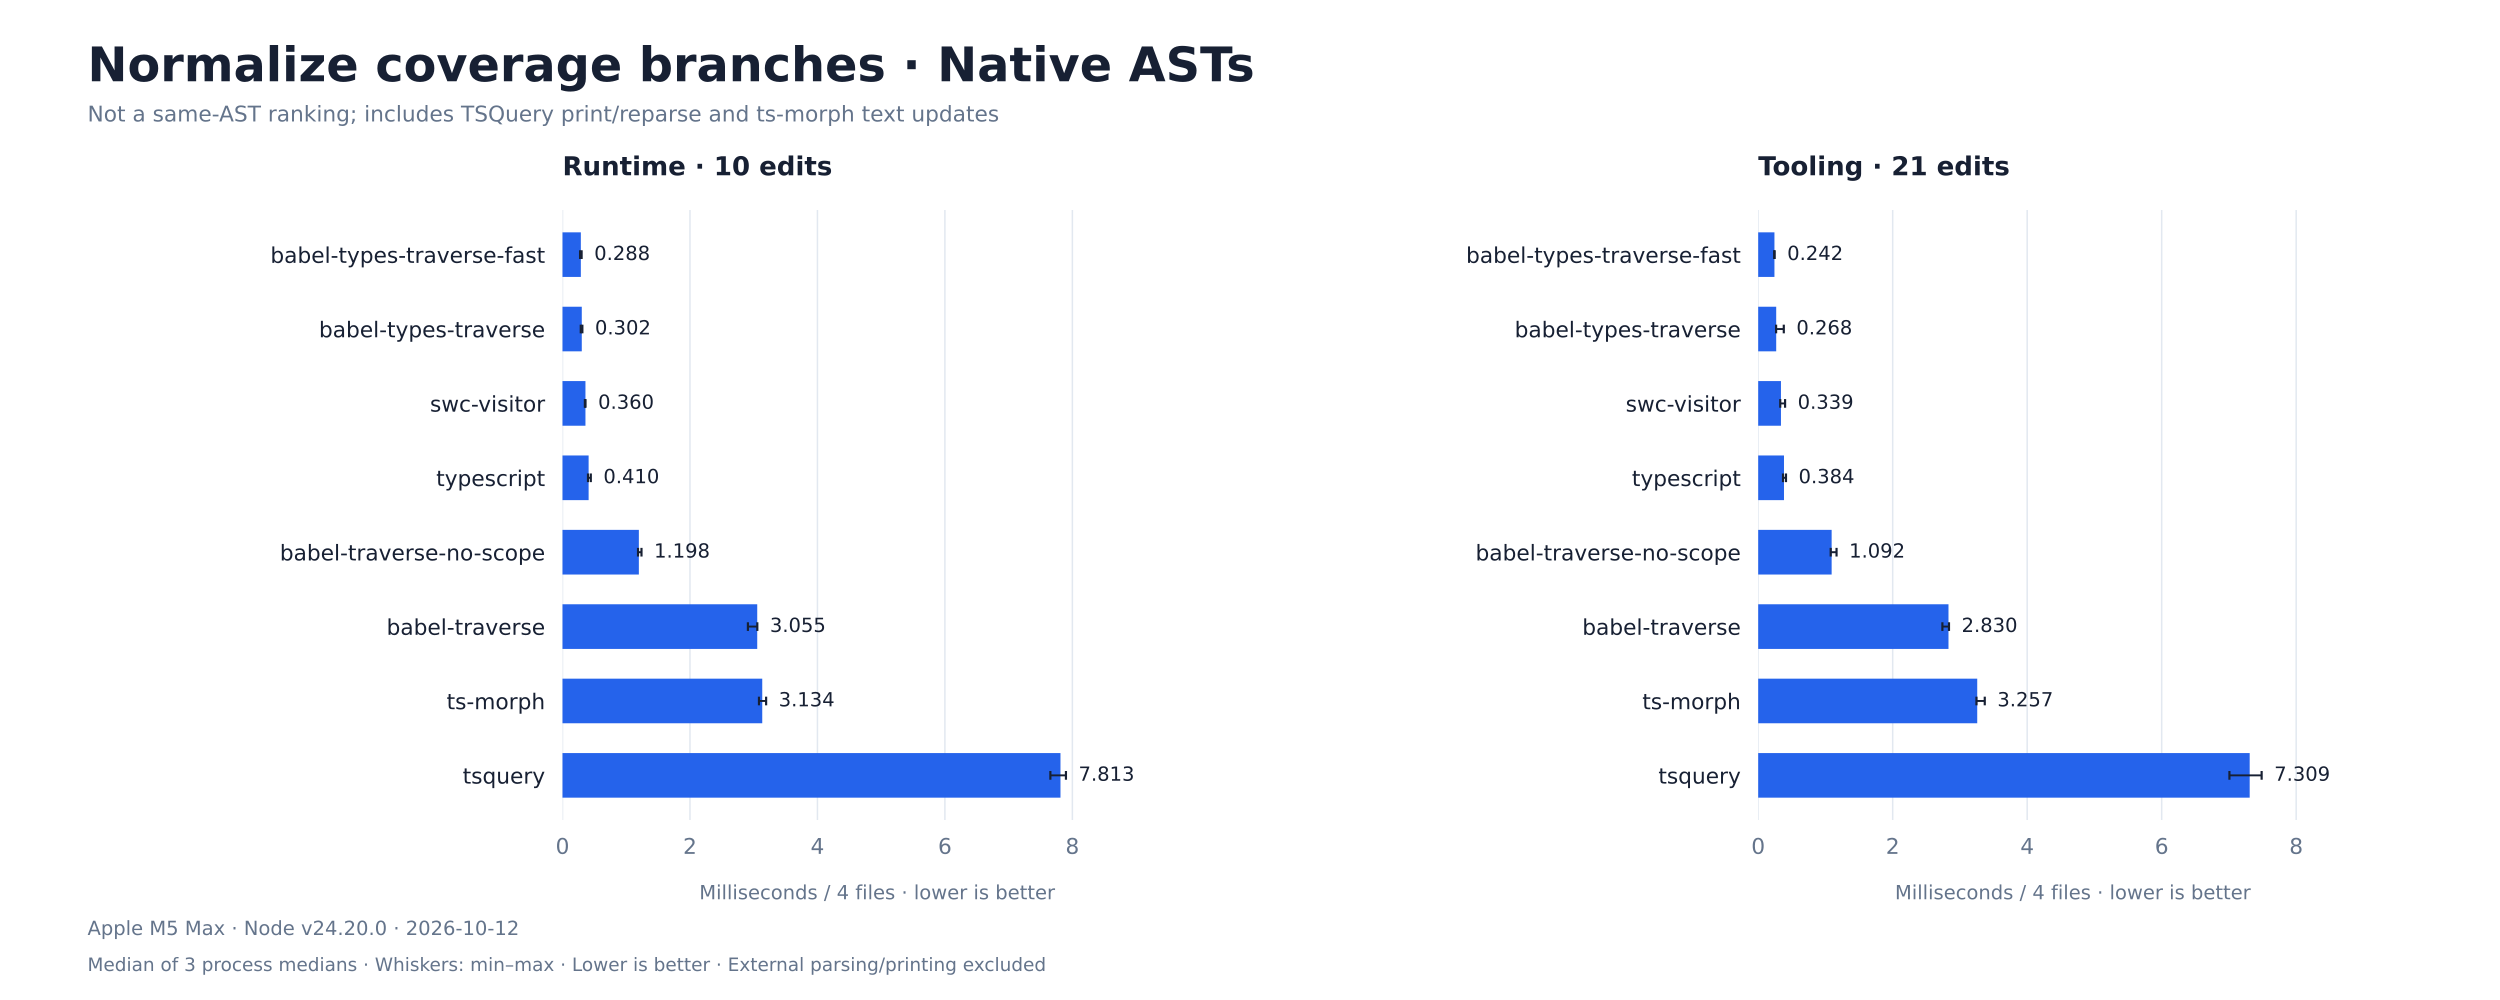
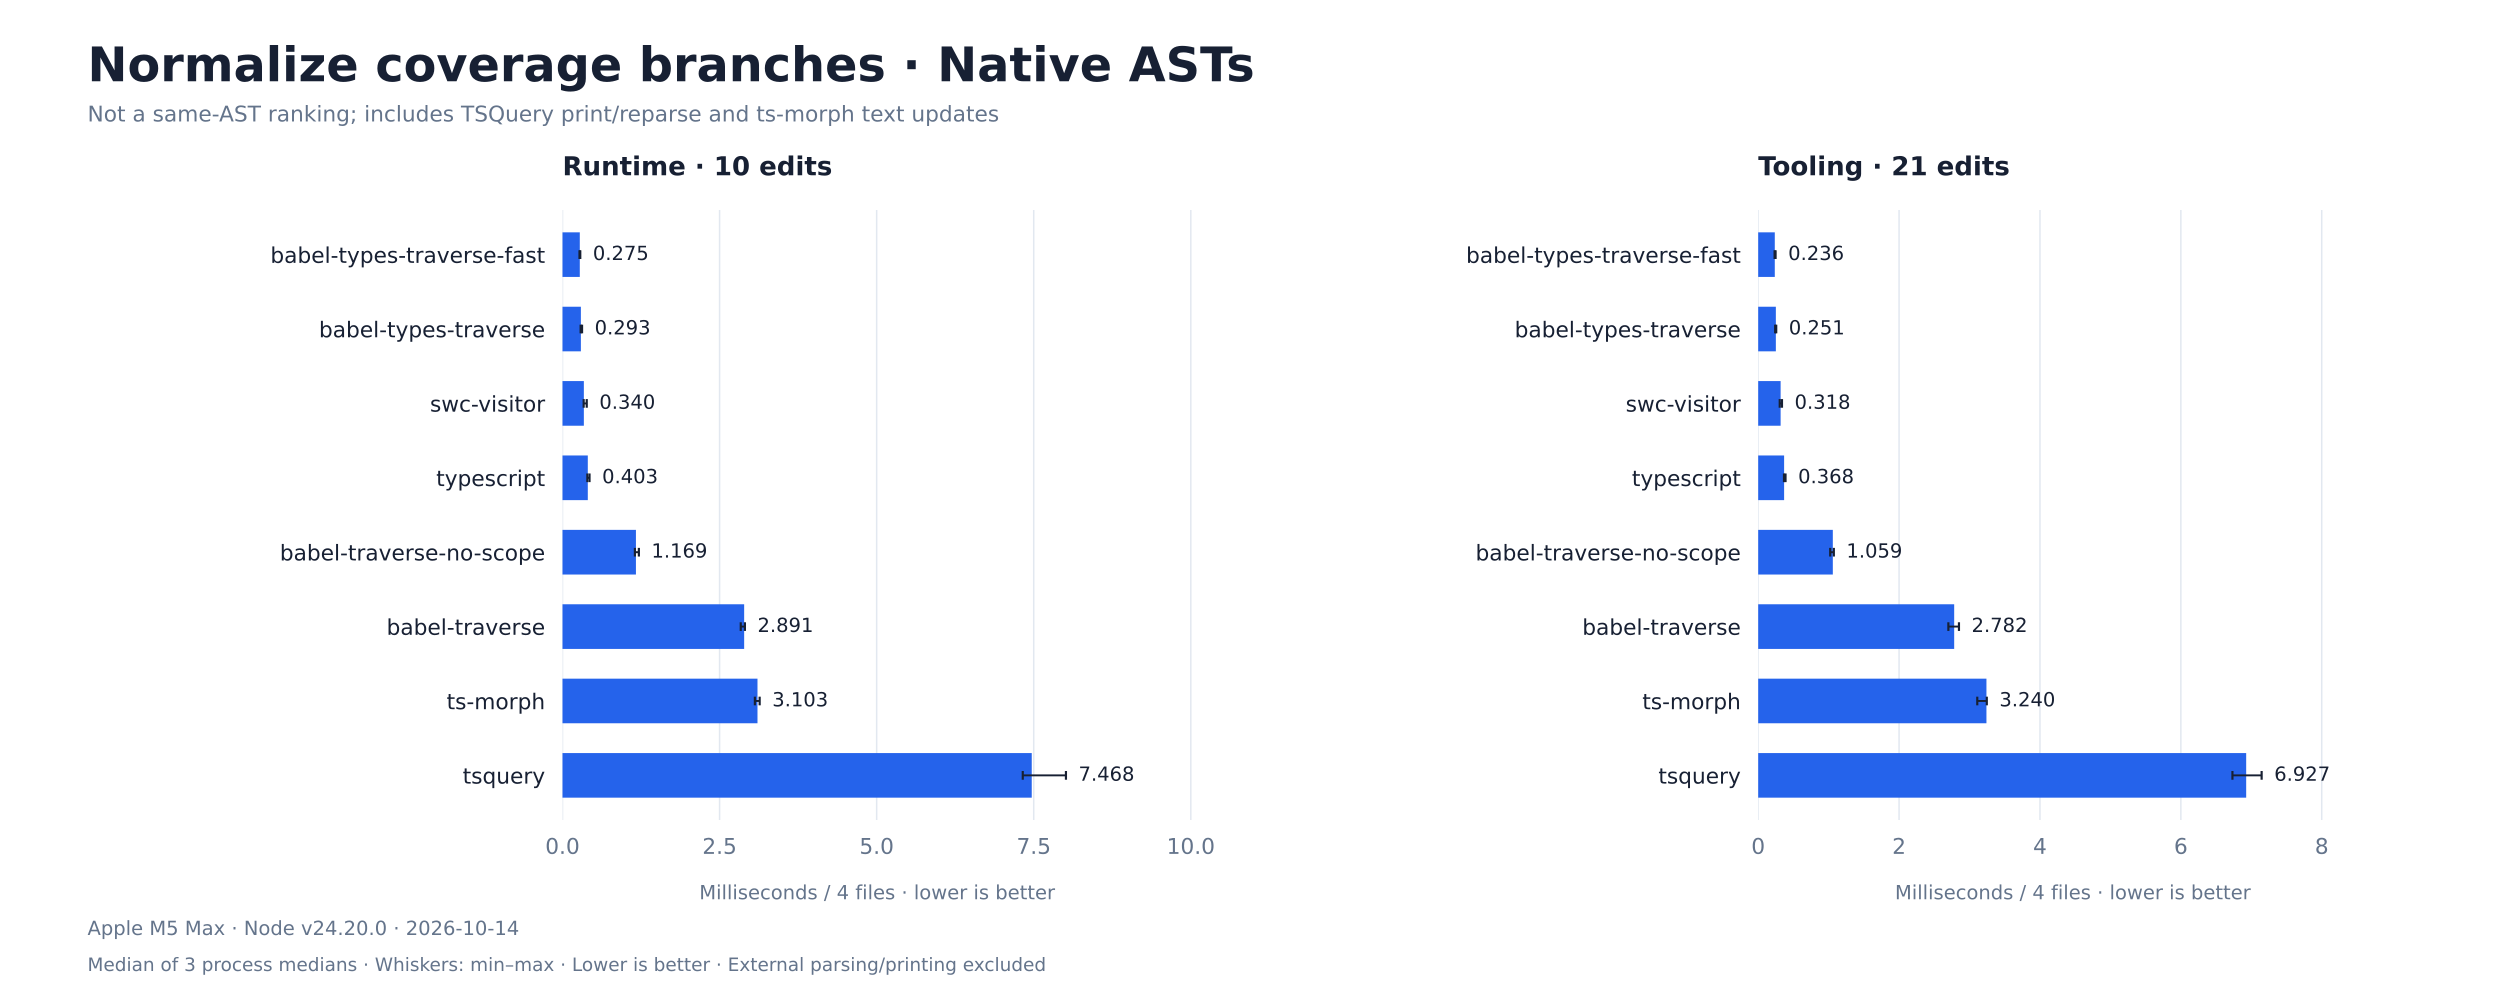
<svg xmlns="http://www.w3.org/2000/svg" xmlns:xlink="http://www.w3.org/1999/xlink" width="1152pt" height="460.8pt" viewBox="0 0 1152 460.8" version="1.1">
  <defs>
    <style type="text/css">*{stroke-linejoin: round; stroke-linecap: butt}</style>
  </defs>
  <g id="figure_1">
    <g id="patch_1">
      <path d="M 0 460.8 L 1152 460.8 L 1152 0 L 0 0 z " style="fill: #ffffff" />
    </g>
    <g id="axes_1">
      <g id="patch_2">
        <path d="M 259.2 377.856 L 549.186 377.856 L 549.186 96.768 L 259.2 96.768 z " style="fill: #ffffff" />
      </g>
      <g id="matplotlib.axis_1">
        <g id="xtick_1">
          <g id="line2d_1">
            <path d="M 259.2 377.856 L 259.2 96.768 " clip-path="url(#p7ad6d17c55)" style="fill: none; stroke: #e2e8f0; stroke-width: 0.7; stroke-linecap: square" />
          </g>
          <g id="line2d_2" />
          <g id="text_1">
-             <text style="fill: #64748b; font: 10px 'DejaVu Sans'; text-anchor: middle" x="259.2" y="393.454" transform="rotate(-0 259.2 393.4544)">0</text>
+             <text style="fill: #64748b; font: 10px 'DejaVu Sans'; text-anchor: middle" x="259.2" y="393.454" transform="rotate(-0 259.2 393.4544)">0.0</text>
          </g>
        </g>
        <g id="xtick_2">
          <g id="line2d_3">
-             <path d="M 317.937 377.856 L 317.937 96.768 " clip-path="url(#p7ad6d17c55)" style="fill: none; stroke: #e2e8f0; stroke-width: 0.7; stroke-linecap: square" />
+             <path d="M 331.582 377.856 L 331.582 96.768 " clip-path="url(#p7ad6d17c55)" style="fill: none; stroke: #e2e8f0; stroke-width: 0.7; stroke-linecap: square" />
          </g>
          <g id="line2d_4" />
          <g id="text_2">
-             <text style="fill: #64748b; font: 10px 'DejaVu Sans'; text-anchor: middle" x="317.937" y="393.454" transform="rotate(-0 317.9367 393.4544)">2</text>
+             <text style="fill: #64748b; font: 10px 'DejaVu Sans'; text-anchor: middle" x="331.582" y="393.454" transform="rotate(-0 331.5816 393.4544)">2.5</text>
          </g>
        </g>
        <g id="xtick_3">
          <g id="line2d_5">
-             <path d="M 376.673 377.856 L 376.673 96.768 " clip-path="url(#p7ad6d17c55)" style="fill: none; stroke: #e2e8f0; stroke-width: 0.7; stroke-linecap: square" />
+             <path d="M 403.963 377.856 L 403.963 96.768 " clip-path="url(#p7ad6d17c55)" style="fill: none; stroke: #e2e8f0; stroke-width: 0.7; stroke-linecap: square" />
          </g>
          <g id="line2d_6" />
          <g id="text_3">
-             <text style="fill: #64748b; font: 10px 'DejaVu Sans'; text-anchor: middle" x="376.673" y="393.454" transform="rotate(-0 376.6733 393.4544)">4</text>
+             <text style="fill: #64748b; font: 10px 'DejaVu Sans'; text-anchor: middle" x="403.963" y="393.454" transform="rotate(-0 403.9631 393.4544)">5.0</text>
          </g>
        </g>
        <g id="xtick_4">
          <g id="line2d_7">
-             <path d="M 435.41 377.856 L 435.41 96.768 " clip-path="url(#p7ad6d17c55)" style="fill: none; stroke: #e2e8f0; stroke-width: 0.7; stroke-linecap: square" />
+             <path d="M 476.345 377.856 L 476.345 96.768 " clip-path="url(#p7ad6d17c55)" style="fill: none; stroke: #e2e8f0; stroke-width: 0.7; stroke-linecap: square" />
          </g>
          <g id="line2d_8" />
          <g id="text_4">
-             <text style="fill: #64748b; font: 10px 'DejaVu Sans'; text-anchor: middle" x="435.41" y="393.454" transform="rotate(-0 435.41 393.4544)">6</text>
+             <text style="fill: #64748b; font: 10px 'DejaVu Sans'; text-anchor: middle" x="476.345" y="393.454" transform="rotate(-0 476.3447 393.4544)">7.5</text>
          </g>
        </g>
        <g id="xtick_5">
          <g id="line2d_9">
-             <path d="M 494.147 377.856 L 494.147 96.768 " clip-path="url(#p7ad6d17c55)" style="fill: none; stroke: #e2e8f0; stroke-width: 0.7; stroke-linecap: square" />
+             <path d="M 548.726 377.856 L 548.726 96.768 " clip-path="url(#p7ad6d17c55)" style="fill: none; stroke: #e2e8f0; stroke-width: 0.7; stroke-linecap: square" />
          </g>
          <g id="line2d_10" />
          <g id="text_5">
-             <text style="fill: #64748b; font: 10px 'DejaVu Sans'; text-anchor: middle" x="494.147" y="393.454" transform="rotate(-0 494.1466 393.4544)">8</text>
+             <text style="fill: #64748b; font: 10px 'DejaVu Sans'; text-anchor: middle" x="548.726" y="393.454" transform="rotate(-0 548.7263 393.4544)">10.0</text>
          </g>
        </g>
        <g id="text_6">
          <text style="fill: #64748b; font: 9px 'DejaVu Sans'; text-anchor: middle" x="404.193" y="414.373" transform="rotate(-0 404.1931 414.3727)">Milliseconds / 4 files · lower is better</text>
        </g>
      </g>
      <g id="matplotlib.axis_2">
        <g id="ytick_1">
          <g id="line2d_11" />
          <g id="text_7">
            <text style="fill: #172033; font: 10px 'DejaVu Sans'; text-anchor: end" x="251.2" y="121.135" transform="rotate(-0 251.2 121.1346)">babel-types-traverse-fast</text>
          </g>
        </g>
        <g id="ytick_2">
          <g id="line2d_12" />
          <g id="text_8">
            <text style="fill: #172033; font: 10px 'DejaVu Sans'; text-anchor: end" x="251.2" y="155.414" transform="rotate(-0 251.2 155.4137)">babel-types-traverse</text>
          </g>
        </g>
        <g id="ytick_3">
          <g id="line2d_13" />
          <g id="text_9">
            <text style="fill: #172033; font: 10px 'DejaVu Sans'; text-anchor: end" x="251.2" y="189.693" transform="rotate(-0 251.2 189.6927)">swc-visitor</text>
          </g>
        </g>
        <g id="ytick_4">
          <g id="line2d_14" />
          <g id="text_10">
            <text style="fill: #172033; font: 10px 'DejaVu Sans'; text-anchor: end" x="251.2" y="223.972" transform="rotate(-0 251.2 223.9717)">typescript</text>
          </g>
        </g>
        <g id="ytick_5">
          <g id="line2d_15" />
          <g id="text_11">
            <text style="fill: #172033; font: 10px 'DejaVu Sans'; text-anchor: end" x="251.2" y="258.251" transform="rotate(-0 251.2 258.2507)">babel-traverse-no-scope</text>
          </g>
        </g>
        <g id="ytick_6">
          <g id="line2d_16" />
          <g id="text_12">
            <text style="fill: #172033; font: 10px 'DejaVu Sans'; text-anchor: end" x="251.2" y="292.53" transform="rotate(-0 251.2 292.5298)">babel-traverse</text>
          </g>
        </g>
        <g id="ytick_7">
          <g id="line2d_17" />
          <g id="text_13">
            <text style="fill: #172033; font: 10px 'DejaVu Sans'; text-anchor: end" x="251.2" y="326.809" transform="rotate(-0 251.2 326.8088)">ts-morph</text>
          </g>
        </g>
        <g id="ytick_8">
          <g id="line2d_18" />
          <g id="text_14">
            <text style="fill: #172033; font: 10px 'DejaVu Sans'; text-anchor: end" x="251.2" y="361.088" transform="rotate(-0 251.2 361.0878)">tsquery</text>
          </g>
        </g>
      </g>
      <g id="patch_3">
-         <path d="M 259.2 107.052 L 267.653 107.052 L 267.653 127.619 L 259.2 127.619 z " clip-path="url(#p7ad6d17c55)" style="fill: #2563eb" />
+         <path d="M 259.2 107.052 L 267.169 107.052 L 267.169 127.619 L 259.2 127.619 z " clip-path="url(#p7ad6d17c55)" style="fill: #2563eb" />
      </g>
      <g id="patch_4">
-         <path d="M 259.2 141.331 L 268.084 141.331 L 268.084 161.898 L 259.2 161.898 z " clip-path="url(#p7ad6d17c55)" style="fill: #2563eb" />
+         <path d="M 259.2 141.331 L 267.67 141.331 L 267.67 161.898 L 259.2 161.898 z " clip-path="url(#p7ad6d17c55)" style="fill: #2563eb" />
      </g>
      <g id="patch_5">
-         <path d="M 259.2 175.61 L 269.776 175.61 L 269.776 196.177 L 259.2 196.177 z " clip-path="url(#p7ad6d17c55)" style="fill: #2563eb" />
+         <path d="M 259.2 175.61 L 269.039 175.61 L 269.039 196.177 L 259.2 196.177 z " clip-path="url(#p7ad6d17c55)" style="fill: #2563eb" />
      </g>
      <g id="patch_6">
-         <path d="M 259.2 209.889 L 271.238 209.889 L 271.238 230.456 L 259.2 230.456 z " clip-path="url(#p7ad6d17c55)" style="fill: #2563eb" />
+         <path d="M 259.2 209.889 L 270.861 209.889 L 270.861 230.456 L 259.2 230.456 z " clip-path="url(#p7ad6d17c55)" style="fill: #2563eb" />
      </g>
      <g id="patch_7">
-         <path d="M 259.2 244.168 L 294.386 244.168 L 294.386 264.735 L 259.2 264.735 z " clip-path="url(#p7ad6d17c55)" style="fill: #2563eb" />
+         <path d="M 259.2 244.168 L 293.039 244.168 L 293.039 264.735 L 259.2 264.735 z " clip-path="url(#p7ad6d17c55)" style="fill: #2563eb" />
      </g>
      <g id="patch_8">
-         <path d="M 259.2 278.447 L 348.931 278.447 L 348.931 299.014 L 259.2 299.014 z " clip-path="url(#p7ad6d17c55)" style="fill: #2563eb" />
+         <path d="M 259.2 278.447 L 342.909 278.447 L 342.909 299.014 L 259.2 299.014 z " clip-path="url(#p7ad6d17c55)" style="fill: #2563eb" />
      </g>
      <g id="patch_9">
-         <path d="M 259.2 312.726 L 351.243 312.726 L 351.243 333.293 L 259.2 333.293 z " clip-path="url(#p7ad6d17c55)" style="fill: #2563eb" />
+         <path d="M 259.2 312.726 L 349.051 312.726 L 349.051 333.293 L 259.2 333.293 z " clip-path="url(#p7ad6d17c55)" style="fill: #2563eb" />
      </g>
      <g id="patch_10">
-         <path d="M 259.2 347.005 L 488.668 347.005 L 488.668 367.572 L 259.2 367.572 z " clip-path="url(#p7ad6d17c55)" style="fill: #2563eb" />
+         <path d="M 259.2 347.005 L 475.428 347.005 L 475.428 367.572 L 259.2 367.572 z " clip-path="url(#p7ad6d17c55)" style="fill: #2563eb" />
      </g>
      <g id="text_15">
-         <text style="fill: #172033; font: 9px 'DejaVu Sans'; text-anchor: start" x="273.81" y="119.819" transform="rotate(-0 273.8096 119.8189)">0.288</text>
+         <text style="fill: #172033; font: 9px 'DejaVu Sans'; text-anchor: start" x="273.187" y="119.819" transform="rotate(-0 273.1873 119.8189)">0.275</text>
      </g>
      <g id="text_16">
-         <text style="fill: #172033; font: 9px 'DejaVu Sans'; text-anchor: start" x="274.153" y="154.098" transform="rotate(-0 274.1529 154.0979)">0.302</text>
+         <text style="fill: #172033; font: 9px 'DejaVu Sans'; text-anchor: start" x="274.01" y="154.098" transform="rotate(-0 274.01 154.0979)">0.293</text>
      </g>
      <g id="text_17">
-         <text style="fill: #172033; font: 9px 'DejaVu Sans'; text-anchor: start" x="275.605" y="188.377" transform="rotate(-0 275.6047 188.3769)">0.360</text>
+         <text style="fill: #172033; font: 9px 'DejaVu Sans'; text-anchor: start" x="276.175" y="188.377" transform="rotate(-0 276.1748 188.3769)">0.340</text>
      </g>
      <g id="text_18">
-         <text style="fill: #172033; font: 9px 'DejaVu Sans'; text-anchor: start" x="278.044" y="222.656" transform="rotate(-0 278.0435 222.6559)">0.410</text>
+         <text style="fill: #172033; font: 9px 'DejaVu Sans'; text-anchor: start" x="277.448" y="222.656" transform="rotate(-0 277.4475 222.6559)">0.403</text>
      </g>
      <g id="text_19">
-         <text style="fill: #172033; font: 9px 'DejaVu Sans'; text-anchor: start" x="301.397" y="256.935" transform="rotate(-0 301.3975 256.935)">1.198</text>
+         <text style="fill: #172033; font: 9px 'DejaVu Sans'; text-anchor: start" x="300.193" y="256.935" transform="rotate(-0 300.1928 256.935)">1.169</text>
      </g>
      <g id="text_20">
-         <text style="fill: #172033; font: 9px 'DejaVu Sans'; text-anchor: start" x="354.774" y="291.214" transform="rotate(-0 354.7738 291.214)">3.055</text>
+         <text style="fill: #172033; font: 9px 'DejaVu Sans'; text-anchor: start" x="349.055" y="291.214" transform="rotate(-0 349.0546 291.214)">2.891</text>
      </g>
      <g id="text_21">
-         <text style="fill: #172033; font: 9px 'DejaVu Sans'; text-anchor: start" x="358.827" y="325.493" transform="rotate(-0 358.8272 325.493)">3.134</text>
+         <text style="fill: #172033; font: 9px 'DejaVu Sans'; text-anchor: start" x="355.851" y="325.493" transform="rotate(-0 355.8507 325.493)">3.103</text>
      </g>
      <g id="text_22">
-         <text style="fill: #172033; font: 9px 'DejaVu Sans'; text-anchor: start" x="496.989" y="359.772" transform="rotate(-0 496.9887 359.772)">7.813</text>
+         <text style="fill: #172033; font: 9px 'DejaVu Sans'; text-anchor: start" x="496.989" y="359.772" transform="rotate(-0 496.9887 359.772)">7.468</text>
      </g>
      <g id="text_23">
        <text style="fill: #172033; font: 700 12px 'DejaVu Sans'; text-anchor: start" x="259.2" y="80.768" transform="rotate(-0 259.2 80.768)">Runtime · 10 edits</text>
      </g>
      <g id="LineCollection_1">
-         <path d="M 267.3 117.335 L 268.01 117.335 " clip-path="url(#p7ad6d17c55)" style="fill: none; stroke: #172033; stroke-width: 0.9" />
-         <path d="M 267.614 151.614 L 268.353 151.614 " clip-path="url(#p7ad6d17c55)" style="fill: none; stroke: #172033; stroke-width: 0.9" />
-         <path d="M 269.51 185.893 L 269.805 185.893 " clip-path="url(#p7ad6d17c55)" style="fill: none; stroke: #172033; stroke-width: 0.9" />
-         <path d="M 270.947 220.172 L 272.244 220.172 " clip-path="url(#p7ad6d17c55)" style="fill: none; stroke: #172033; stroke-width: 0.9" />
-         <path d="M 293.998 254.452 L 295.598 254.452 " clip-path="url(#p7ad6d17c55)" style="fill: none; stroke: #172033; stroke-width: 0.9" />
-         <path d="M 344.634 288.731 L 348.974 288.731 " clip-path="url(#p7ad6d17c55)" style="fill: none; stroke: #172033; stroke-width: 0.9" />
-         <path d="M 349.728 323.01 L 353.028 323.01 " clip-path="url(#p7ad6d17c55)" style="fill: none; stroke: #172033; stroke-width: 0.9" />
-         <path d="M 484.01 357.289 L 491.189 357.289 " clip-path="url(#p7ad6d17c55)" style="fill: none; stroke: #172033; stroke-width: 0.9" />
+         <path d="M 267.027 117.335 L 267.388 117.335 " clip-path="url(#p7ad6d17c55)" style="fill: none; stroke: #172033; stroke-width: 0.9" />
+         <path d="M 267.56 151.614 L 268.21 151.614 " clip-path="url(#p7ad6d17c55)" style="fill: none; stroke: #172033; stroke-width: 0.9" />
+         <path d="M 268.952 185.893 L 270.375 185.893 " clip-path="url(#p7ad6d17c55)" style="fill: none; stroke: #172033; stroke-width: 0.9" />
+         <path d="M 270.654 220.172 L 271.648 220.172 " clip-path="url(#p7ad6d17c55)" style="fill: none; stroke: #172033; stroke-width: 0.9" />
+         <path d="M 292.56 254.452 L 294.393 254.452 " clip-path="url(#p7ad6d17c55)" style="fill: none; stroke: #172033; stroke-width: 0.9" />
+         <path d="M 341.34 288.731 L 343.255 288.731 " clip-path="url(#p7ad6d17c55)" style="fill: none; stroke: #172033; stroke-width: 0.9" />
+         <path d="M 347.846 323.01 L 350.051 323.01 " clip-path="url(#p7ad6d17c55)" style="fill: none; stroke: #172033; stroke-width: 0.9" />
+         <path d="M 471.286 357.289 L 491.189 357.289 " clip-path="url(#p7ad6d17c55)" style="fill: none; stroke: #172033; stroke-width: 0.9" />
      </g>
      <g id="line2d_19">
        <defs>
          <path id="m82ea546049" d="M 0 2 L 0 -2 " style="stroke: #172033" />
        </defs>
        <g clip-path="url(#p7ad6d17c55)">
-           <use xlink:href="#m82ea546049" x="267.3" y="117.335" style="fill: #172033; stroke: #172033" />
-           <use xlink:href="#m82ea546049" x="267.614" y="151.614" style="fill: #172033; stroke: #172033" />
-           <use xlink:href="#m82ea546049" x="269.51" y="185.893" style="fill: #172033; stroke: #172033" />
-           <use xlink:href="#m82ea546049" x="270.947" y="220.172" style="fill: #172033; stroke: #172033" />
-           <use xlink:href="#m82ea546049" x="293.998" y="254.452" style="fill: #172033; stroke: #172033" />
-           <use xlink:href="#m82ea546049" x="344.634" y="288.731" style="fill: #172033; stroke: #172033" />
-           <use xlink:href="#m82ea546049" x="349.728" y="323.01" style="fill: #172033; stroke: #172033" />
-           <use xlink:href="#m82ea546049" x="484.01" y="357.289" style="fill: #172033; stroke: #172033" />
+           <use xlink:href="#m82ea546049" x="267.027" y="117.335" style="fill: #172033; stroke: #172033" />
+           <use xlink:href="#m82ea546049" x="267.56" y="151.614" style="fill: #172033; stroke: #172033" />
+           <use xlink:href="#m82ea546049" x="268.952" y="185.893" style="fill: #172033; stroke: #172033" />
+           <use xlink:href="#m82ea546049" x="270.654" y="220.172" style="fill: #172033; stroke: #172033" />
+           <use xlink:href="#m82ea546049" x="292.56" y="254.452" style="fill: #172033; stroke: #172033" />
+           <use xlink:href="#m82ea546049" x="341.34" y="288.731" style="fill: #172033; stroke: #172033" />
+           <use xlink:href="#m82ea546049" x="347.846" y="323.01" style="fill: #172033; stroke: #172033" />
+           <use xlink:href="#m82ea546049" x="471.286" y="357.289" style="fill: #172033; stroke: #172033" />
        </g>
      </g>
      <g id="line2d_20">
        <g clip-path="url(#p7ad6d17c55)">
-           <use xlink:href="#m82ea546049" x="268.01" y="117.335" style="fill: #172033; stroke: #172033" />
-           <use xlink:href="#m82ea546049" x="268.353" y="151.614" style="fill: #172033; stroke: #172033" />
-           <use xlink:href="#m82ea546049" x="269.805" y="185.893" style="fill: #172033; stroke: #172033" />
-           <use xlink:href="#m82ea546049" x="272.244" y="220.172" style="fill: #172033; stroke: #172033" />
-           <use xlink:href="#m82ea546049" x="295.598" y="254.452" style="fill: #172033; stroke: #172033" />
-           <use xlink:href="#m82ea546049" x="348.974" y="288.731" style="fill: #172033; stroke: #172033" />
-           <use xlink:href="#m82ea546049" x="353.028" y="323.01" style="fill: #172033; stroke: #172033" />
+           <use xlink:href="#m82ea546049" x="267.388" y="117.335" style="fill: #172033; stroke: #172033" />
+           <use xlink:href="#m82ea546049" x="268.21" y="151.614" style="fill: #172033; stroke: #172033" />
+           <use xlink:href="#m82ea546049" x="270.375" y="185.893" style="fill: #172033; stroke: #172033" />
+           <use xlink:href="#m82ea546049" x="271.648" y="220.172" style="fill: #172033; stroke: #172033" />
+           <use xlink:href="#m82ea546049" x="294.393" y="254.452" style="fill: #172033; stroke: #172033" />
+           <use xlink:href="#m82ea546049" x="343.255" y="288.731" style="fill: #172033; stroke: #172033" />
+           <use xlink:href="#m82ea546049" x="350.051" y="323.01" style="fill: #172033; stroke: #172033" />
          <use xlink:href="#m82ea546049" x="491.189" y="357.289" style="fill: #172033; stroke: #172033" />
        </g>
      </g>
    </g>
    <g id="axes_2">
      <g id="patch_11">
        <path d="M 810.174 377.856 L 1100.16 377.856 L 1100.16 96.768 L 810.174 96.768 z " style="fill: #ffffff" />
      </g>
      <g id="matplotlib.axis_3">
        <g id="xtick_6">
          <g id="line2d_21">
            <path d="M 810.174 377.856 L 810.174 96.768 " clip-path="url(#p70b5d48625)" style="fill: none; stroke: #e2e8f0; stroke-width: 0.7; stroke-linecap: square" />
          </g>
          <g id="line2d_22" />
          <g id="text_24">
            <text style="fill: #64748b; font: 10px 'DejaVu Sans'; text-anchor: middle" x="810.174" y="393.454" transform="rotate(-0 810.1738 393.4544)">0</text>
          </g>
        </g>
        <g id="xtick_7">
          <g id="line2d_23">
-             <path d="M 872.15 377.856 L 872.15 96.768 " clip-path="url(#p70b5d48625)" style="fill: none; stroke: #e2e8f0; stroke-width: 0.7; stroke-linecap: square" />
+             <path d="M 875.094 377.856 L 875.094 96.768 " clip-path="url(#p70b5d48625)" style="fill: none; stroke: #e2e8f0; stroke-width: 0.7; stroke-linecap: square" />
          </g>
          <g id="line2d_24" />
          <g id="text_25">
-             <text style="fill: #64748b; font: 10px 'DejaVu Sans'; text-anchor: middle" x="872.15" y="393.454" transform="rotate(-0 872.1499 393.4544)">2</text>
+             <text style="fill: #64748b; font: 10px 'DejaVu Sans'; text-anchor: middle" x="875.094" y="393.454" transform="rotate(-0 875.094 393.4544)">2</text>
          </g>
        </g>
        <g id="xtick_8">
          <g id="line2d_25">
-             <path d="M 934.126 377.856 L 934.126 96.768 " clip-path="url(#p70b5d48625)" style="fill: none; stroke: #e2e8f0; stroke-width: 0.7; stroke-linecap: square" />
+             <path d="M 940.014 377.856 L 940.014 96.768 " clip-path="url(#p70b5d48625)" style="fill: none; stroke: #e2e8f0; stroke-width: 0.7; stroke-linecap: square" />
          </g>
          <g id="line2d_26" />
          <g id="text_26">
-             <text style="fill: #64748b; font: 10px 'DejaVu Sans'; text-anchor: middle" x="934.126" y="393.454" transform="rotate(-0 934.1261 393.4544)">4</text>
+             <text style="fill: #64748b; font: 10px 'DejaVu Sans'; text-anchor: middle" x="940.014" y="393.454" transform="rotate(-0 940.0142 393.4544)">4</text>
          </g>
        </g>
        <g id="xtick_9">
          <g id="line2d_27">
-             <path d="M 996.102 377.856 L 996.102 96.768 " clip-path="url(#p70b5d48625)" style="fill: none; stroke: #e2e8f0; stroke-width: 0.7; stroke-linecap: square" />
+             <path d="M 1004.934 377.856 L 1004.934 96.768 " clip-path="url(#p70b5d48625)" style="fill: none; stroke: #e2e8f0; stroke-width: 0.7; stroke-linecap: square" />
          </g>
          <g id="line2d_28" />
          <g id="text_27">
-             <text style="fill: #64748b; font: 10px 'DejaVu Sans'; text-anchor: middle" x="996.102" y="393.454" transform="rotate(-0 996.1022 393.4544)">6</text>
+             <text style="fill: #64748b; font: 10px 'DejaVu Sans'; text-anchor: middle" x="1004.934" y="393.454" transform="rotate(-0 1004.934 393.4544)">6</text>
          </g>
        </g>
        <g id="xtick_10">
          <g id="line2d_29">
-             <path d="M 1058.078 377.856 L 1058.078 96.768 " clip-path="url(#p70b5d48625)" style="fill: none; stroke: #e2e8f0; stroke-width: 0.7; stroke-linecap: square" />
+             <path d="M 1069.855 377.856 L 1069.855 96.768 " clip-path="url(#p70b5d48625)" style="fill: none; stroke: #e2e8f0; stroke-width: 0.7; stroke-linecap: square" />
          </g>
          <g id="line2d_30" />
          <g id="text_28">
-             <text style="fill: #64748b; font: 10px 'DejaVu Sans'; text-anchor: middle" x="1058.078" y="393.454" transform="rotate(-0 1058.078 393.4544)">8</text>
+             <text style="fill: #64748b; font: 10px 'DejaVu Sans'; text-anchor: middle" x="1069.855" y="393.454" transform="rotate(-0 1069.855 393.4544)">8</text>
          </g>
        </g>
        <g id="text_29">
          <text style="fill: #64748b; font: 9px 'DejaVu Sans'; text-anchor: middle" x="955.167" y="414.373" transform="rotate(-0 955.1669 414.3727)">Milliseconds / 4 files · lower is better</text>
        </g>
      </g>
      <g id="matplotlib.axis_4">
        <g id="ytick_9">
          <g id="line2d_31" />
          <g id="text_30">
            <text style="fill: #172033; font: 10px 'DejaVu Sans'; text-anchor: end" x="802.174" y="121.135" transform="rotate(-0 802.1738 121.1346)">babel-types-traverse-fast</text>
          </g>
        </g>
        <g id="ytick_10">
          <g id="line2d_32" />
          <g id="text_31">
            <text style="fill: #172033; font: 10px 'DejaVu Sans'; text-anchor: end" x="802.174" y="155.414" transform="rotate(-0 802.1738 155.4137)">babel-types-traverse</text>
          </g>
        </g>
        <g id="ytick_11">
          <g id="line2d_33" />
          <g id="text_32">
            <text style="fill: #172033; font: 10px 'DejaVu Sans'; text-anchor: end" x="802.174" y="189.693" transform="rotate(-0 802.1738 189.6927)">swc-visitor</text>
          </g>
        </g>
        <g id="ytick_12">
          <g id="line2d_34" />
          <g id="text_33">
            <text style="fill: #172033; font: 10px 'DejaVu Sans'; text-anchor: end" x="802.174" y="223.972" transform="rotate(-0 802.1738 223.9717)">typescript</text>
          </g>
        </g>
        <g id="ytick_13">
          <g id="line2d_35" />
          <g id="text_34">
            <text style="fill: #172033; font: 10px 'DejaVu Sans'; text-anchor: end" x="802.174" y="258.251" transform="rotate(-0 802.1738 258.2507)">babel-traverse-no-scope</text>
          </g>
        </g>
        <g id="ytick_14">
          <g id="line2d_36" />
          <g id="text_35">
            <text style="fill: #172033; font: 10px 'DejaVu Sans'; text-anchor: end" x="802.174" y="292.53" transform="rotate(-0 802.1738 292.5298)">babel-traverse</text>
          </g>
        </g>
        <g id="ytick_15">
          <g id="line2d_37" />
          <g id="text_36">
            <text style="fill: #172033; font: 10px 'DejaVu Sans'; text-anchor: end" x="802.174" y="326.809" transform="rotate(-0 802.1738 326.8088)">ts-morph</text>
          </g>
        </g>
        <g id="ytick_16">
          <g id="line2d_38" />
          <g id="text_37">
            <text style="fill: #172033; font: 10px 'DejaVu Sans'; text-anchor: end" x="802.174" y="361.088" transform="rotate(-0 802.1738 361.0878)">tsquery</text>
          </g>
        </g>
      </g>
      <g id="patch_12">
-         <path d="M 810.174 107.052 L 817.663 107.052 L 817.663 127.619 L 810.174 127.619 z " clip-path="url(#p70b5d48625)" style="fill: #2563eb" />
+         <path d="M 810.174 107.052 L 817.822 107.052 L 817.822 127.619 L 810.174 127.619 z " clip-path="url(#p70b5d48625)" style="fill: #2563eb" />
      </g>
      <g id="patch_13">
-         <path d="M 810.174 141.331 L 818.475 141.331 L 818.475 161.898 L 810.174 161.898 z " clip-path="url(#p70b5d48625)" style="fill: #2563eb" />
+         <path d="M 810.174 141.331 L 818.314 141.331 L 818.314 161.898 L 810.174 161.898 z " clip-path="url(#p70b5d48625)" style="fill: #2563eb" />
      </g>
      <g id="patch_14">
-         <path d="M 810.174 175.61 L 820.669 175.61 L 820.669 196.177 L 810.174 196.177 z " clip-path="url(#p70b5d48625)" style="fill: #2563eb" />
+         <path d="M 810.174 175.61 L 820.51 175.61 L 820.51 196.177 L 810.174 196.177 z " clip-path="url(#p70b5d48625)" style="fill: #2563eb" />
      </g>
      <g id="patch_15">
-         <path d="M 810.174 209.889 L 822.064 209.889 L 822.064 230.456 L 810.174 230.456 z " clip-path="url(#p70b5d48625)" style="fill: #2563eb" />
+         <path d="M 810.174 209.889 L 822.12 209.889 L 822.12 230.456 L 810.174 230.456 z " clip-path="url(#p70b5d48625)" style="fill: #2563eb" />
      </g>
      <g id="patch_16">
-         <path d="M 810.174 244.168 L 844.022 244.168 L 844.022 264.735 L 810.174 264.735 z " clip-path="url(#p70b5d48625)" style="fill: #2563eb" />
+         <path d="M 810.174 244.168 L 844.563 244.168 L 844.563 264.735 L 810.174 264.735 z " clip-path="url(#p70b5d48625)" style="fill: #2563eb" />
      </g>
      <g id="patch_17">
-         <path d="M 810.174 278.447 L 897.864 278.447 L 897.864 299.014 L 810.174 299.014 z " clip-path="url(#p70b5d48625)" style="fill: #2563eb" />
+         <path d="M 810.174 278.447 L 900.488 278.447 L 900.488 299.014 L 810.174 299.014 z " clip-path="url(#p70b5d48625)" style="fill: #2563eb" />
      </g>
      <g id="patch_18">
-         <path d="M 810.174 312.726 L 911.107 312.726 L 911.107 333.293 L 810.174 333.293 z " clip-path="url(#p70b5d48625)" style="fill: #2563eb" />
+         <path d="M 810.174 312.726 L 915.352 312.726 L 915.352 333.293 L 810.174 333.293 z " clip-path="url(#p70b5d48625)" style="fill: #2563eb" />
      </g>
      <g id="patch_19">
-         <path d="M 810.174 347.005 L 1036.657 347.005 L 1036.657 367.572 L 810.174 367.572 z " clip-path="url(#p70b5d48625)" style="fill: #2563eb" />
+         <path d="M 810.174 347.005 L 1035.039 347.005 L 1035.039 367.572 L 810.174 367.572 z " clip-path="url(#p70b5d48625)" style="fill: #2563eb" />
      </g>
      <g id="text_38">
-         <text style="fill: #172033; font: 9px 'DejaVu Sans'; text-anchor: start" x="823.536" y="119.819" transform="rotate(-0 823.5359 119.8189)">0.242</text>
+         <text style="fill: #172033; font: 9px 'DejaVu Sans'; text-anchor: start" x="823.986" y="119.819" transform="rotate(-0 823.9857 119.8189)">0.236</text>
      </g>
      <g id="text_39">
-         <text style="fill: #172033; font: 9px 'DejaVu Sans'; text-anchor: start" x="827.772" y="154.098" transform="rotate(-0 827.7716 154.0979)">0.268</text>
+         <text style="fill: #172033; font: 9px 'DejaVu Sans'; text-anchor: start" x="824.283" y="154.098" transform="rotate(-0 824.2827 154.0979)">0.251</text>
      </g>
      <g id="text_40">
-         <text style="fill: #172033; font: 9px 'DejaVu Sans'; text-anchor: start" x="828.365" y="188.377" transform="rotate(-0 828.3655 188.3769)">0.339</text>
+         <text style="fill: #172033; font: 9px 'DejaVu Sans'; text-anchor: start" x="826.935" y="188.377" transform="rotate(-0 826.9349 188.3769)">0.318</text>
      </g>
      <g id="text_41">
-         <text style="fill: #172033; font: 9px 'DejaVu Sans'; text-anchor: start" x="828.783" y="222.656" transform="rotate(-0 828.7826 222.6559)">0.384</text>
+         <text style="fill: #172033; font: 9px 'DejaVu Sans'; text-anchor: start" x="828.571" y="222.656" transform="rotate(-0 828.5707 222.6559)">0.368</text>
      </g>
      <g id="text_42">
-         <text style="fill: #172033; font: 9px 'DejaVu Sans'; text-anchor: start" x="852.078" y="256.935" transform="rotate(-0 852.0785 256.935)">1.092</text>
+         <text style="fill: #172033; font: 9px 'DejaVu Sans'; text-anchor: start" x="850.834" y="256.935" transform="rotate(-0 850.8336 256.935)">1.059</text>
      </g>
      <g id="text_43">
-         <text style="fill: #172033; font: 9px 'DejaVu Sans'; text-anchor: start" x="903.893" y="291.214" transform="rotate(-0 903.8925 291.214)">2.830</text>
+         <text style="fill: #172033; font: 9px 'DejaVu Sans'; text-anchor: start" x="908.49" y="291.214" transform="rotate(-0 908.4902 291.214)">2.782</text>
      </g>
      <g id="text_44">
-         <text style="fill: #172033; font: 9px 'DejaVu Sans'; text-anchor: start" x="920.378" y="325.493" transform="rotate(-0 920.3782 325.493)">3.257</text>
+         <text style="fill: #172033; font: 9px 'DejaVu Sans'; text-anchor: start" x="921.32" y="325.493" transform="rotate(-0 921.3201 325.493)">3.240</text>
      </g>
      <g id="text_45">
-         <text style="fill: #172033; font: 9px 'DejaVu Sans'; text-anchor: start" x="1047.962" y="359.772" transform="rotate(-0 1047.962 359.772)">7.309</text>
+         <text style="fill: #172033; font: 9px 'DejaVu Sans'; text-anchor: start" x="1047.962" y="359.772" transform="rotate(-0 1047.962 359.772)">6.927</text>
      </g>
      <g id="text_46">
        <text style="fill: #172033; font: 700 12px 'DejaVu Sans'; text-anchor: start" x="810.174" y="80.768" transform="rotate(-0 810.1738 80.768)">Tooling · 21 edits</text>
      </g>
      <g id="LineCollection_2">
-         <path d="M 817.55 117.335 L 817.736 117.335 " clip-path="url(#p70b5d48625)" style="fill: none; stroke: #172033; stroke-width: 0.9" />
-         <path d="M 818.431 151.614 L 821.972 151.614 " clip-path="url(#p70b5d48625)" style="fill: none; stroke: #172033; stroke-width: 0.9" />
-         <path d="M 820.336 185.893 L 822.566 185.893 " clip-path="url(#p70b5d48625)" style="fill: none; stroke: #172033; stroke-width: 0.9" />
-         <path d="M 821.61 220.172 L 822.983 220.172 " clip-path="url(#p70b5d48625)" style="fill: none; stroke: #172033; stroke-width: 0.9" />
-         <path d="M 843.586 254.452 L 846.279 254.452 " clip-path="url(#p70b5d48625)" style="fill: none; stroke: #172033; stroke-width: 0.9" />
-         <path d="M 895.053 288.731 L 898.093 288.731 " clip-path="url(#p70b5d48625)" style="fill: none; stroke: #172033; stroke-width: 0.9" />
-         <path d="M 910.749 323.01 L 914.578 323.01 " clip-path="url(#p70b5d48625)" style="fill: none; stroke: #172033; stroke-width: 0.9" />
-         <path d="M 1027.32 357.289 L 1042.163 357.289 " clip-path="url(#p70b5d48625)" style="fill: none; stroke: #172033; stroke-width: 0.9" />
+         <path d="M 817.727 117.335 L 818.186 117.335 " clip-path="url(#p70b5d48625)" style="fill: none; stroke: #172033; stroke-width: 0.9" />
+         <path d="M 817.997 151.614 L 818.483 151.614 " clip-path="url(#p70b5d48625)" style="fill: none; stroke: #172033; stroke-width: 0.9" />
+         <path d="M 820.096 185.893 L 821.135 185.893 " clip-path="url(#p70b5d48625)" style="fill: none; stroke: #172033; stroke-width: 0.9" />
+         <path d="M 822.059 220.172 L 822.771 220.172 " clip-path="url(#p70b5d48625)" style="fill: none; stroke: #172033; stroke-width: 0.9" />
+         <path d="M 843.36 254.452 L 845.034 254.452 " clip-path="url(#p70b5d48625)" style="fill: none; stroke: #172033; stroke-width: 0.9" />
+         <path d="M 897.807 288.731 L 902.69 288.731 " clip-path="url(#p70b5d48625)" style="fill: none; stroke: #172033; stroke-width: 0.9" />
+         <path d="M 911.127 323.01 L 915.52 323.01 " clip-path="url(#p70b5d48625)" style="fill: none; stroke: #172033; stroke-width: 0.9" />
+         <path d="M 1028.708 357.289 L 1042.163 357.289 " clip-path="url(#p70b5d48625)" style="fill: none; stroke: #172033; stroke-width: 0.9" />
      </g>
      <g id="line2d_39">
        <g clip-path="url(#p70b5d48625)">
-           <use xlink:href="#m82ea546049" x="817.55" y="117.335" style="fill: #172033; stroke: #172033" />
-           <use xlink:href="#m82ea546049" x="818.431" y="151.614" style="fill: #172033; stroke: #172033" />
-           <use xlink:href="#m82ea546049" x="820.336" y="185.893" style="fill: #172033; stroke: #172033" />
-           <use xlink:href="#m82ea546049" x="821.61" y="220.172" style="fill: #172033; stroke: #172033" />
-           <use xlink:href="#m82ea546049" x="843.586" y="254.452" style="fill: #172033; stroke: #172033" />
-           <use xlink:href="#m82ea546049" x="895.053" y="288.731" style="fill: #172033; stroke: #172033" />
-           <use xlink:href="#m82ea546049" x="910.749" y="323.01" style="fill: #172033; stroke: #172033" />
-           <use xlink:href="#m82ea546049" x="1027.32" y="357.289" style="fill: #172033; stroke: #172033" />
+           <use xlink:href="#m82ea546049" x="817.727" y="117.335" style="fill: #172033; stroke: #172033" />
+           <use xlink:href="#m82ea546049" x="817.997" y="151.614" style="fill: #172033; stroke: #172033" />
+           <use xlink:href="#m82ea546049" x="820.096" y="185.893" style="fill: #172033; stroke: #172033" />
+           <use xlink:href="#m82ea546049" x="822.059" y="220.172" style="fill: #172033; stroke: #172033" />
+           <use xlink:href="#m82ea546049" x="843.36" y="254.452" style="fill: #172033; stroke: #172033" />
+           <use xlink:href="#m82ea546049" x="897.807" y="288.731" style="fill: #172033; stroke: #172033" />
+           <use xlink:href="#m82ea546049" x="911.127" y="323.01" style="fill: #172033; stroke: #172033" />
+           <use xlink:href="#m82ea546049" x="1028.708" y="357.289" style="fill: #172033; stroke: #172033" />
        </g>
      </g>
      <g id="line2d_40">
        <g clip-path="url(#p70b5d48625)">
-           <use xlink:href="#m82ea546049" x="817.736" y="117.335" style="fill: #172033; stroke: #172033" />
-           <use xlink:href="#m82ea546049" x="821.972" y="151.614" style="fill: #172033; stroke: #172033" />
-           <use xlink:href="#m82ea546049" x="822.566" y="185.893" style="fill: #172033; stroke: #172033" />
-           <use xlink:href="#m82ea546049" x="822.983" y="220.172" style="fill: #172033; stroke: #172033" />
-           <use xlink:href="#m82ea546049" x="846.279" y="254.452" style="fill: #172033; stroke: #172033" />
-           <use xlink:href="#m82ea546049" x="898.093" y="288.731" style="fill: #172033; stroke: #172033" />
-           <use xlink:href="#m82ea546049" x="914.578" y="323.01" style="fill: #172033; stroke: #172033" />
+           <use xlink:href="#m82ea546049" x="818.186" y="117.335" style="fill: #172033; stroke: #172033" />
+           <use xlink:href="#m82ea546049" x="818.483" y="151.614" style="fill: #172033; stroke: #172033" />
+           <use xlink:href="#m82ea546049" x="821.135" y="185.893" style="fill: #172033; stroke: #172033" />
+           <use xlink:href="#m82ea546049" x="822.771" y="220.172" style="fill: #172033; stroke: #172033" />
+           <use xlink:href="#m82ea546049" x="845.034" y="254.452" style="fill: #172033; stroke: #172033" />
+           <use xlink:href="#m82ea546049" x="902.69" y="288.731" style="fill: #172033; stroke: #172033" />
+           <use xlink:href="#m82ea546049" x="915.52" y="323.01" style="fill: #172033; stroke: #172033" />
          <use xlink:href="#m82ea546049" x="1042.163" y="357.289" style="fill: #172033; stroke: #172033" />
        </g>
      </g>
    </g>
    <g id="text_47">
      <text style="fill: #172033; font: 700 22px 'DejaVu Sans'; text-anchor: start" x="40.32" y="37.453" transform="rotate(-0 40.32 37.45256)">Normalize coverage branches · Native ASTs</text>
    </g>
    <g id="text_48">
      <text style="fill: #64748b; font: 10px 'DejaVu Sans'; text-anchor: start" x="40.32" y="55.982" transform="rotate(-0 40.32 55.98244)">Not a same-AST ranking; includes TSQuery print/reparse and ts-morph text updates</text>
    </g>
    <g id="text_49">
-       <text style="fill: #64748b; font: 9px 'DejaVu Sans'; text-anchor: start" x="40.32" y="430.848" transform="rotate(-0 40.32 430.848)">Apple M5 Max · Node v24.20.0 · 2026-10-12</text>
+       <text style="fill: #64748b; font: 9px 'DejaVu Sans'; text-anchor: start" x="40.32" y="430.848" transform="rotate(-0 40.32 430.848)">Apple M5 Max · Node v24.20.0 · 2026-10-14</text>
    </g>
    <g id="text_50">
      <text style="fill: #64748b; font: 8.5px 'DejaVu Sans'; text-anchor: start" x="40.32" y="447.437" transform="rotate(-0 40.32 447.4368)">Median of 3 process medians · Whiskers: min–max · Lower is better · External parsing/printing excluded</text>
    </g>
  </g>
  <defs>
    <clipPath id="p7ad6d17c55">
      <rect x="259.2" y="96.768" width="289.986" height="281.088" />
    </clipPath>
    <clipPath id="p70b5d48625">
      <rect x="810.174" y="96.768" width="289.986" height="281.088" />
    </clipPath>
  </defs>
</svg>
